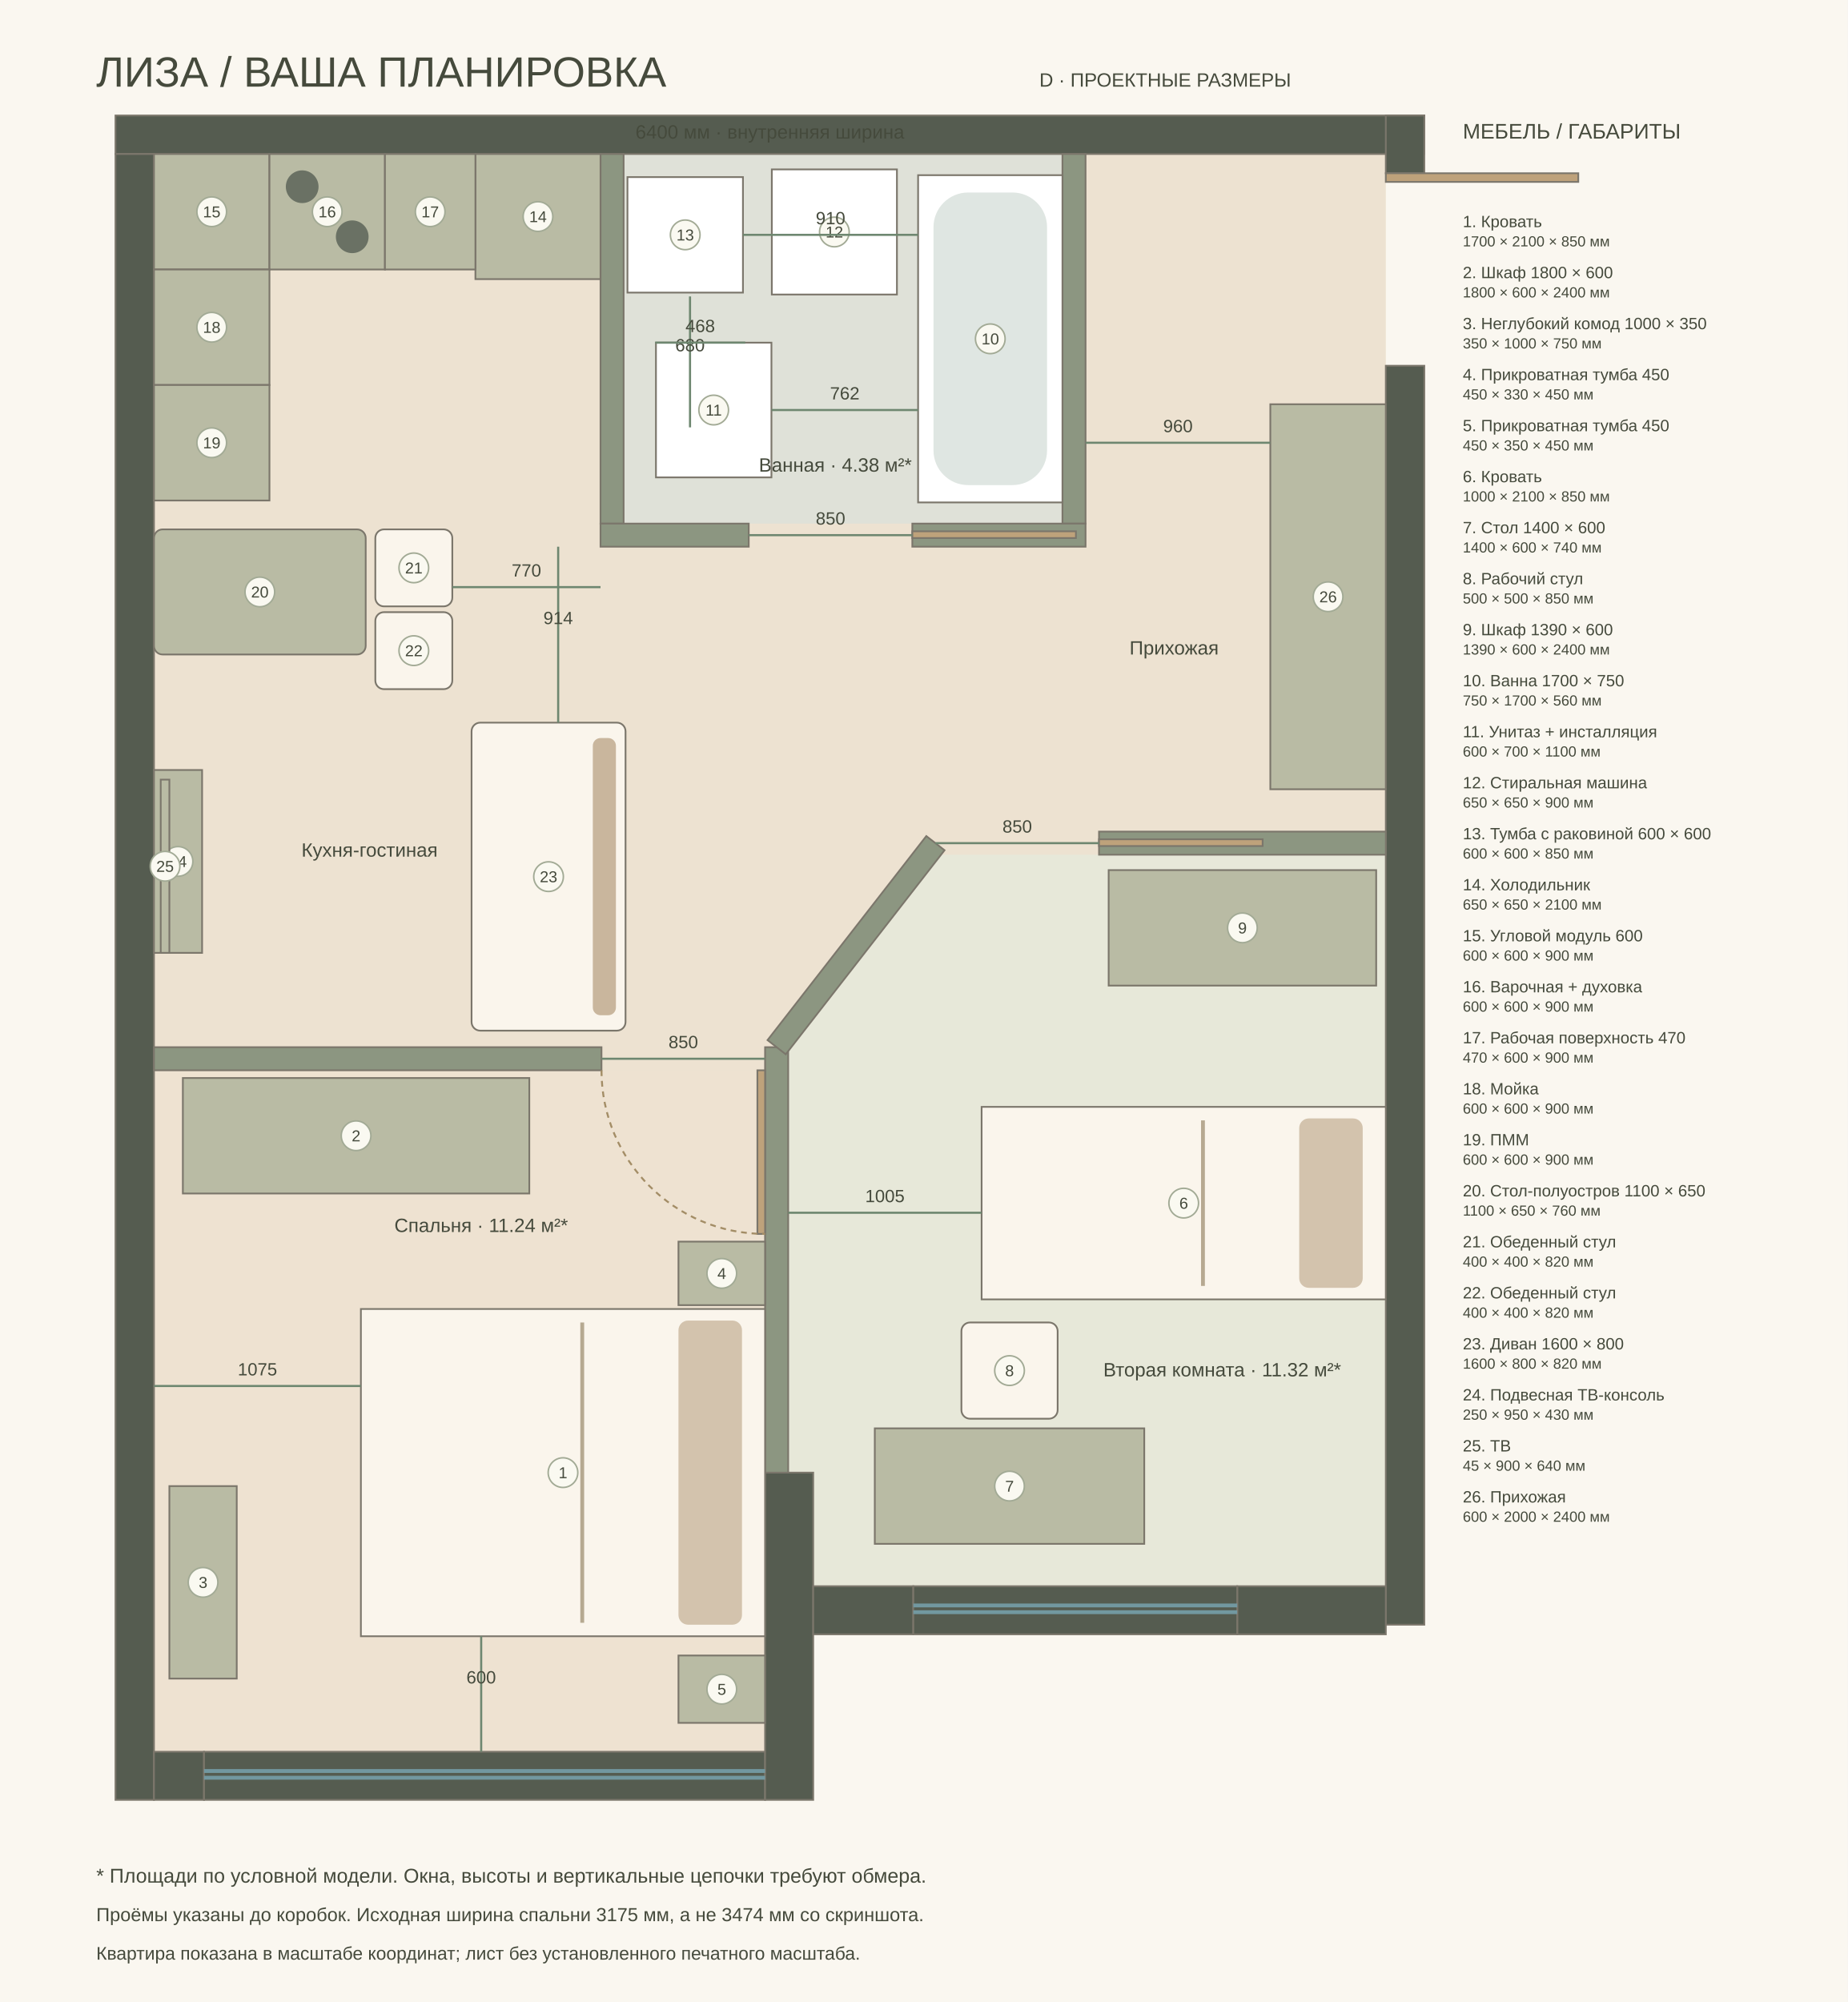
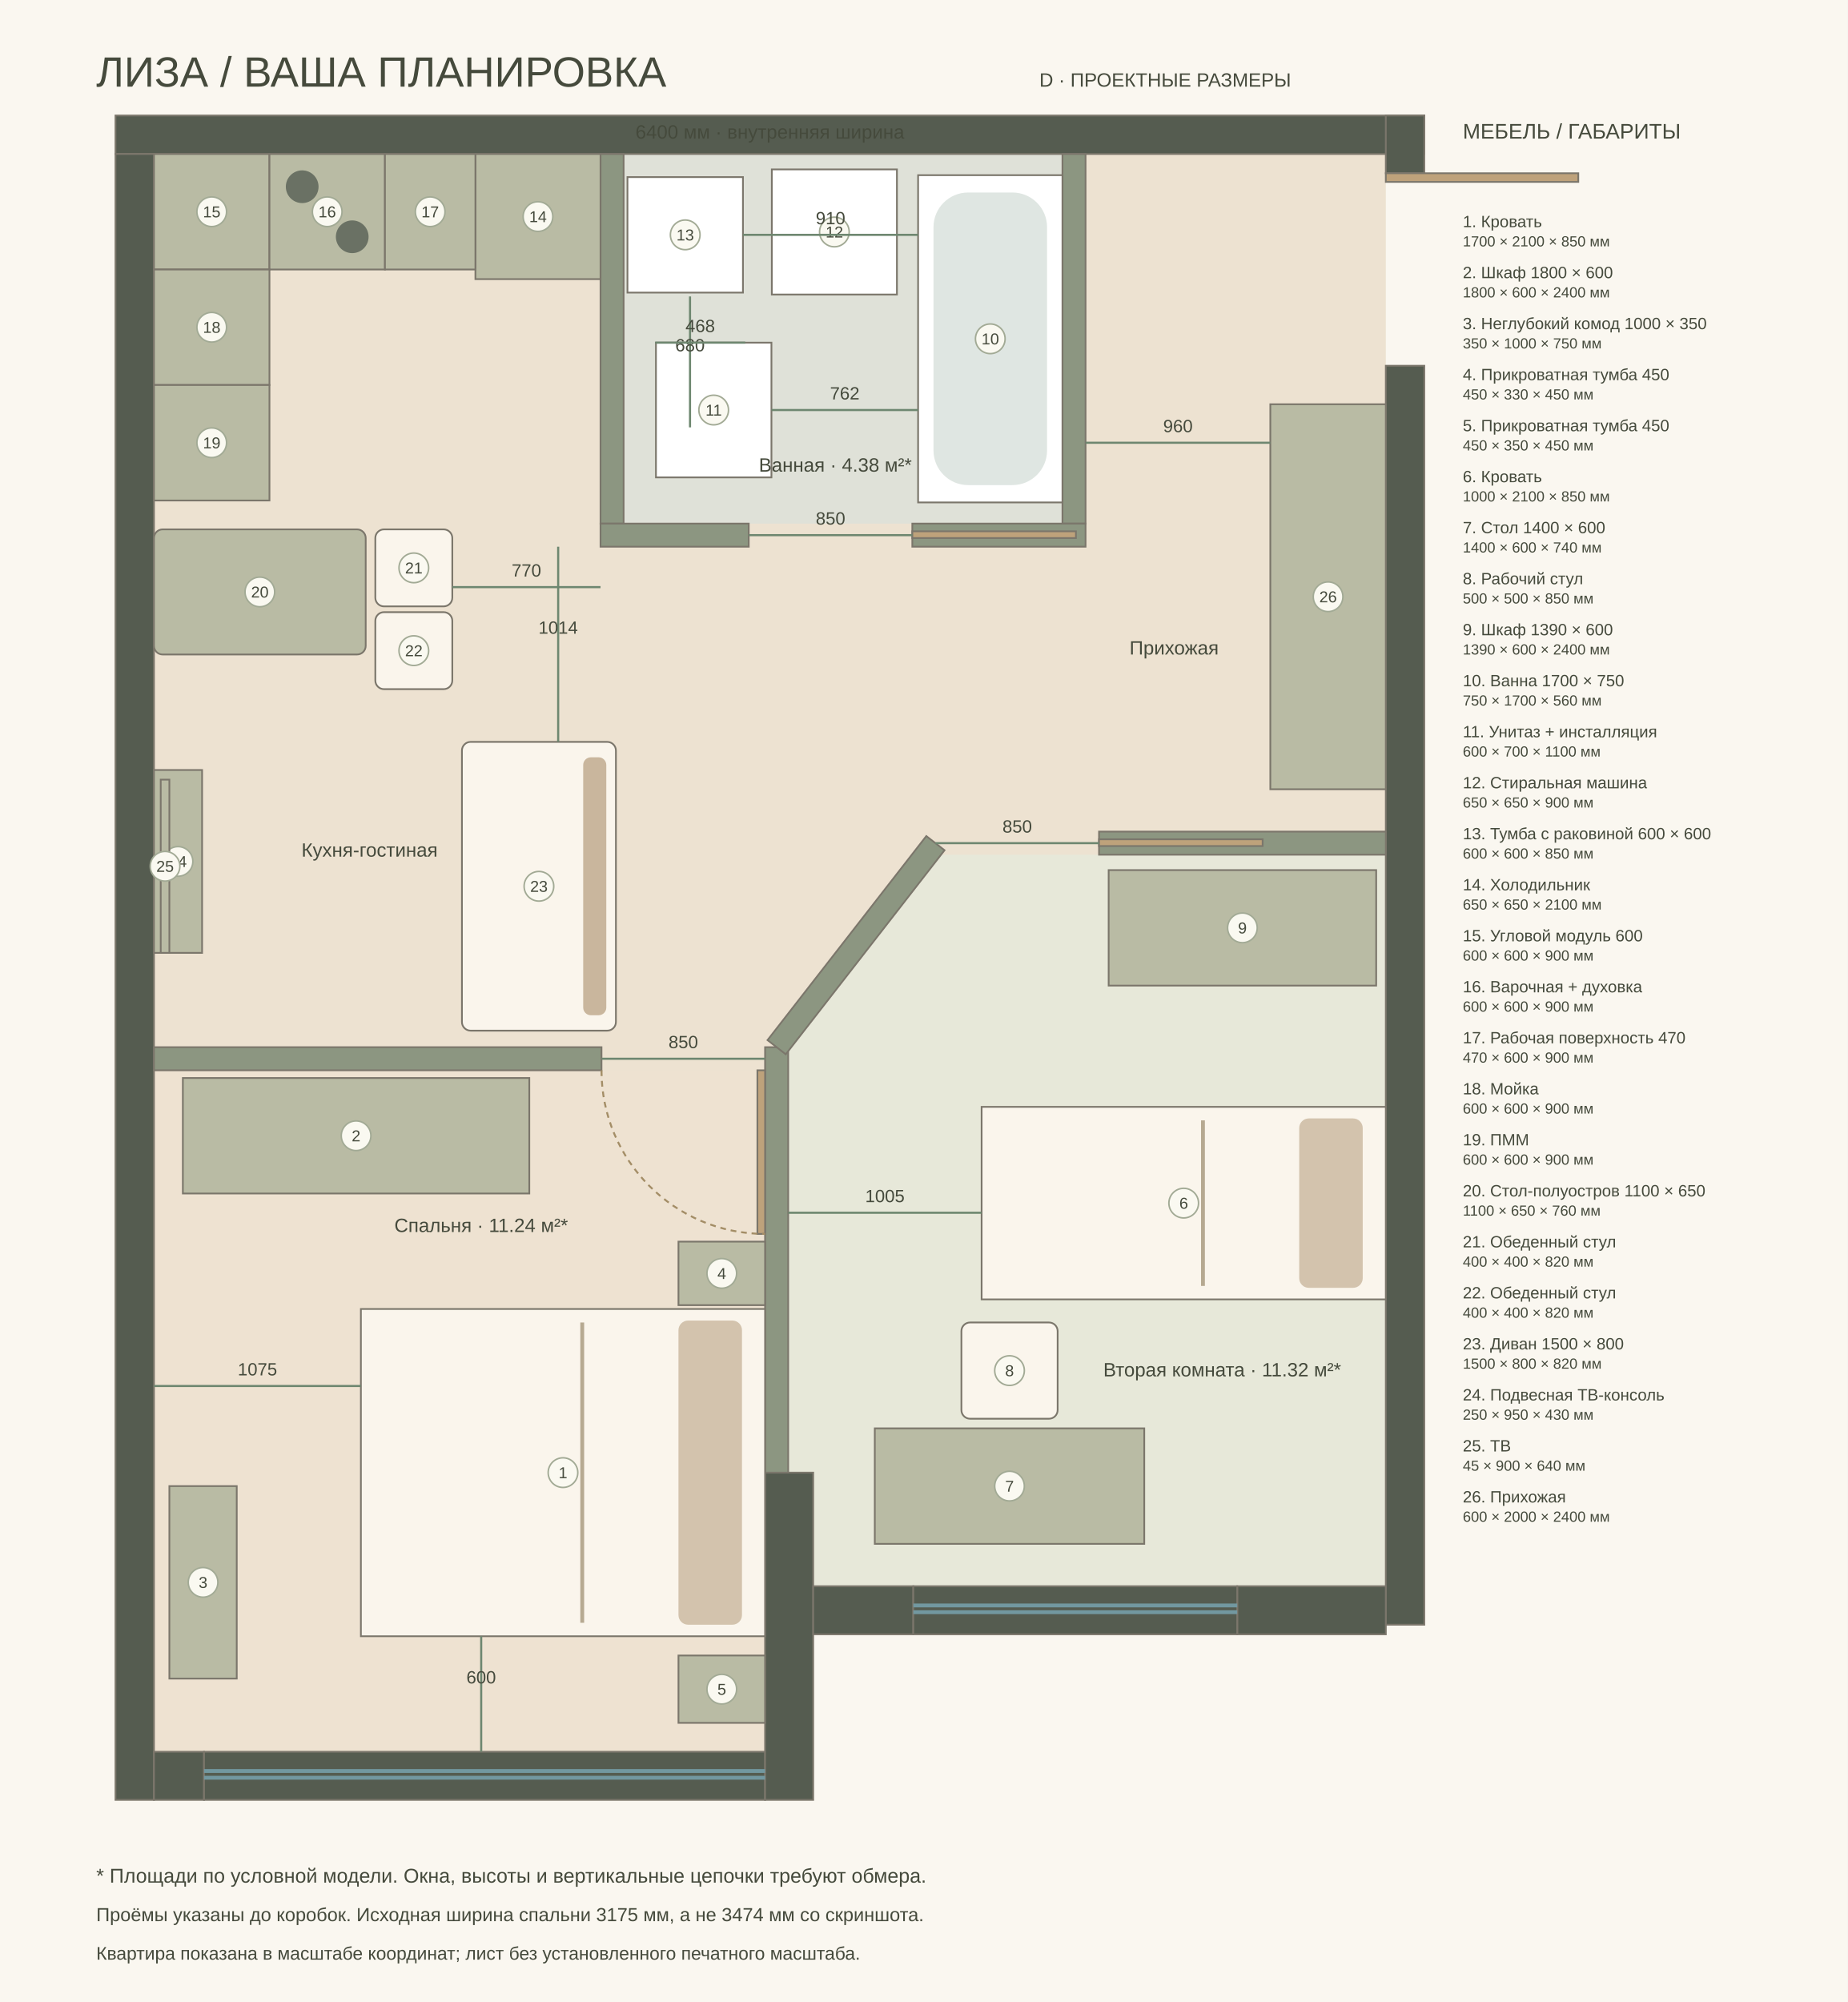
<svg xmlns="http://www.w3.org/2000/svg" width="1440" height="1560" viewBox="-800 -800 9600 10400">
  <style>text{font-family:Arial,sans-serif;fill:#454a3c}</style>
  <rect x="-800" y="-800" width="9600" height="10400" fill="#faf7f0" />
  <text x="-300" y="-350" font-size="220">ЛИЗА / ВАША ПЛАНИРОВКА</text>
  <text x="4600" y="-350" font-size="100">D · ПРОЕКТНЫЕ РАЗМЕРЫ</text>
  <path d="M0 0L6400 0L6400 7440L3425 7440L3425 6850L3175 6850L3175 8300L0 8300Z" fill="#ede2d1" />
  <polygon points="0,4760 3175,4760 3175,8300 0,8300" fill="#eee2d1" />
  <polygon points="3295,4660.597 4089.333,3640 6400,3640 6400,7440 3425,7440 3425,6850 3295,6850" fill="#e7e8d9" />
  <polygon points="2440,0 4720,0 4720,1920 2440,1920" fill="#dfe1d8" />
  <rect x="-200" y="-200" width="6800" height="200" fill="#555c50" stroke="#7b766b" stroke-width="9" />
  <rect x="-200" y="0" width="200" height="8550" fill="#555c50" stroke="#7b766b" stroke-width="9" />
  <rect x="6400" y="-200" width="200" height="300" fill="#555c50" stroke="#7b766b" stroke-width="9" />
  <rect x="6400" y="1100" width="200" height="6540" fill="#555c50" stroke="#7b766b" stroke-width="9" />
  <rect x="0" y="8300" width="260" height="250" fill="#555c50" stroke="#7b766b" stroke-width="9" />
  <rect x="260" y="8300" width="2915" height="250" fill="#555c50" stroke="#7b766b" stroke-width="9" />
  <rect x="3175" y="6850" width="250" height="1700" fill="#555c50" stroke="#7b766b" stroke-width="9" />
  <rect x="3425" y="7440" width="520" height="250" fill="#555c50" stroke="#7b766b" stroke-width="9" />
  <rect x="5628" y="7440" width="772" height="250" fill="#555c50" stroke="#7b766b" stroke-width="9" />
  <rect x="3945" y="7440" width="1683" height="250" fill="#555c50" stroke="#7b766b" stroke-width="9" />
  <rect x="2320" y="0" width="120" height="1920" fill="#8c9681" stroke="#7b766b" stroke-width="9" />
  <rect x="4720" y="0" width="120" height="1920" fill="#8c9681" stroke="#7b766b" stroke-width="9" />
  <rect x="2320" y="1920" width="770" height="120" fill="#8c9681" stroke="#7b766b" stroke-width="9" />
  <rect x="3940" y="1920" width="900" height="120" fill="#8c9681" stroke="#7b766b" stroke-width="9" />
  <rect x="0" y="4640" width="2325" height="120" fill="#8c9681" stroke="#7b766b" stroke-width="9" />
  <rect x="3175" y="4640" width="120" height="2210" fill="#8c9681" stroke="#7b766b" stroke-width="9" />
  <rect x="4910" y="3520" width="1490" height="120" fill="#8c9681" stroke="#7b766b" stroke-width="9" />
  <rect x="2975.893" y="4050" width="1343.214" height="120" fill="#8c9681" stroke="#7b766b" stroke-width="9" transform="rotate(-52.10631 3647.5 4110)" />
  <path d="M260 8400h2915m-2915 35h2915" fill="none" stroke="#7298a0" stroke-width="20" />
  <path d="M3945 7540h1683m-1683 35h1683" fill="none" stroke="#7298a0" stroke-width="20" />
  <rect x="1275" y="5800" width="1700" height="2100" fill="#faf5ec" stroke="#7b766b" stroke-width="9" transform="rotate(90 2125 6850)" />
  <g transform="rotate(90 2125 6850)">
    <rect x="1335" y="5920" width="1580" height="330" rx="50" fill="#d3c3ad" />
    <path d="M1345 6750h1560" stroke="#b6a991" stroke-width="20" />
  </g>
  <circle cx="2125" cy="6850" r="77" fill="#faf9f1" stroke="#a2aa95" stroke-width="8" />
  <text x="2125" y="6879" font-size="82" text-anchor="middle">1</text>
  <rect x="150" y="4800" width="1800" height="600" fill="#b9bba4" stroke="#7b766b" stroke-width="9" />
  <circle cx="1050" cy="5100" r="77" fill="#faf9f1" stroke="#a2aa95" stroke-width="8" />
  <text x="1050" y="5129" font-size="82" text-anchor="middle">2</text>
  <rect x="80" y="6920" width="350" height="1000" fill="#b9bba4" stroke="#7b766b" stroke-width="9" />
  <circle cx="255" cy="7420" r="77" fill="#faf9f1" stroke="#a2aa95" stroke-width="8" />
  <text x="255" y="7449" font-size="82" text-anchor="middle">3</text>
  <rect x="2725" y="5650" width="450" height="330" fill="#b9bba4" stroke="#7b766b" stroke-width="9" />
  <circle cx="2950" cy="5815" r="77" fill="#faf9f1" stroke="#a2aa95" stroke-width="8" />
  <text x="2950" y="5844" font-size="82" text-anchor="middle">4</text>
  <rect x="2725" y="7800" width="450" height="350" fill="#b9bba4" stroke="#7b766b" stroke-width="9" />
  <circle cx="2950" cy="7975" r="77" fill="#faf9f1" stroke="#a2aa95" stroke-width="8" />
  <text x="2950" y="8004" font-size="82" text-anchor="middle">5</text>
  <rect x="4850" y="4400" width="1000" height="2100" fill="#faf5ec" stroke="#7b766b" stroke-width="9" transform="rotate(90 5350 5450)" />
  <g transform="rotate(90 5350 5450)">
    <rect x="4910" y="4520" width="880" height="330" rx="50" fill="#d3c3ad" />
    <path d="M4920 5350h860" stroke="#b6a991" stroke-width="20" />
  </g>
  <circle cx="5350" cy="5450" r="77" fill="#faf9f1" stroke="#a2aa95" stroke-width="8" />
  <text x="5350" y="5479" font-size="82" text-anchor="middle">6</text>
  <rect x="3745" y="6620" width="1400" height="600" fill="#b9bba4" stroke="#7b766b" stroke-width="9" />
  <circle cx="4445" cy="6920" r="77" fill="#faf9f1" stroke="#a2aa95" stroke-width="8" />
  <text x="4445" y="6949" font-size="82" text-anchor="middle">7</text>
  <rect x="4195" y="6070" width="500" height="500" fill="#faf5ec" stroke="#7b766b" stroke-width="9" rx="45" />
  <circle cx="4445" cy="6320" r="77" fill="#faf9f1" stroke="#a2aa95" stroke-width="8" />
  <text x="4445" y="6349" font-size="82" text-anchor="middle">8</text>
  <rect x="4960" y="3720" width="1390" height="600" fill="#b9bba4" stroke="#7b766b" stroke-width="9" />
  <circle cx="5655" cy="4020" r="77" fill="#faf9f1" stroke="#a2aa95" stroke-width="8" />
  <text x="5655" y="4049" font-size="82" text-anchor="middle">9</text>
  <rect x="3970" y="110" width="750" height="1700" fill="#fff" stroke="#7b766b" stroke-width="9" />
  <rect x="4050" y="200" width="590" height="1520" rx="180" fill="#dfe6e2" />
  <circle cx="4345" cy="960" r="77" fill="#faf9f1" stroke="#a2aa95" stroke-width="8" />
  <text x="4345" y="989" font-size="82" text-anchor="middle">10</text>
  <rect x="2608" y="980" width="600" height="700" fill="#fff" stroke="#7b766b" stroke-width="9" />
  <circle cx="2908" cy="1330" r="77" fill="#faf9f1" stroke="#a2aa95" stroke-width="8" />
  <text x="2908" y="1359" font-size="82" text-anchor="middle">11</text>
  <rect x="3210" y="80" width="650" height="650" fill="#fff" stroke="#7b766b" stroke-width="9" />
  <circle cx="3535" cy="405" r="77" fill="#faf9f1" stroke="#a2aa95" stroke-width="8" />
  <text x="3535" y="434" font-size="82" text-anchor="middle">12</text>
  <rect x="2460" y="120" width="600" height="600" fill="#fff" stroke="#7b766b" stroke-width="9" />
  <circle cx="2760" cy="420" r="77" fill="#faf9f1" stroke="#a2aa95" stroke-width="8" />
  <text x="2760" y="449" font-size="82" text-anchor="middle">13</text>
  <rect x="1670" y="0" width="650" height="650" fill="#b9bba4" stroke="#7b766b" stroke-width="9" />
  <circle cx="1995" cy="325" r="77" fill="#faf9f1" stroke="#a2aa95" stroke-width="8" />
  <text x="1995" y="354" font-size="82" text-anchor="middle">14</text>
  <rect x="0" y="0" width="600" height="600" fill="#b9bba4" stroke="#7b766b" stroke-width="9" />
  <circle cx="300" cy="300" r="77" fill="#faf9f1" stroke="#a2aa95" stroke-width="8" />
  <text x="300" y="329" font-size="82" text-anchor="middle">15</text>
  <rect x="600" y="0" width="600" height="600" fill="#b9bba4" stroke="#7b766b" stroke-width="9" />
  <circle cx="770" cy="170" r="85" fill="#6a7164" />
  <circle cx="1030" cy="430" r="85" fill="#6a7164" />
  <circle cx="900" cy="300" r="77" fill="#faf9f1" stroke="#a2aa95" stroke-width="8" />
  <text x="900" y="329" font-size="82" text-anchor="middle">16</text>
  <rect x="1200" y="0" width="470" height="600" fill="#b9bba4" stroke="#7b766b" stroke-width="9" />
  <circle cx="1435" cy="300" r="77" fill="#faf9f1" stroke="#a2aa95" stroke-width="8" />
  <text x="1435" y="329" font-size="82" text-anchor="middle">17</text>
  <rect x="0" y="600" width="600" height="600" fill="#b9bba4" stroke="#7b766b" stroke-width="9" />
  <circle cx="300" cy="900" r="77" fill="#faf9f1" stroke="#a2aa95" stroke-width="8" />
  <text x="300" y="929" font-size="82" text-anchor="middle">18</text>
  <rect x="0" y="1200" width="600" height="600" fill="#b9bba4" stroke="#7b766b" stroke-width="9" />
  <circle cx="300" cy="1500" r="77" fill="#faf9f1" stroke="#a2aa95" stroke-width="8" />
  <text x="300" y="1529" font-size="82" text-anchor="middle">19</text>
  <rect x="0" y="1950" width="1100" height="650" fill="#b9bba4" stroke="#7b766b" stroke-width="9" rx="45" />
  <circle cx="550" cy="2275" r="77" fill="#faf9f1" stroke="#a2aa95" stroke-width="8" />
  <text x="550" y="2304" font-size="82" text-anchor="middle">20</text>
  <rect x="1150" y="1950" width="400" height="400" fill="#faf5ec" stroke="#7b766b" stroke-width="9" rx="45" />
  <circle cx="1350" cy="2150" r="77" fill="#faf9f1" stroke="#a2aa95" stroke-width="8" />
  <text x="1350" y="2179" font-size="82" text-anchor="middle">21</text>
  <rect x="1150" y="2380" width="400" height="400" fill="#faf5ec" stroke="#7b766b" stroke-width="9" rx="45" />
  <circle cx="1350" cy="2580" r="77" fill="#faf9f1" stroke="#a2aa95" stroke-width="8" />
  <text x="1350" y="2609" font-size="82" text-anchor="middle">22</text>
-   <rect x="1250" y="3354" width="1600" height="800" fill="#faf5ec" stroke="#7b766b" stroke-width="9" transform="rotate(270 2050 3754)" rx="45" />
-   <g transform="rotate(270 2050 3754)">
-     <rect x="1330" y="3984" width="1440" height="120" rx="40" fill="#c9b69d" />
-   </g>
-   <circle cx="2050" cy="3754" r="77" fill="#faf9f1" stroke="#a2aa95" stroke-width="8" />
-   <text x="2050" y="3783" font-size="82" text-anchor="middle">23</text>
+   <rect x="1250" y="3404" width="1500" height="800" fill="#faf5ec" stroke="#7b766b" stroke-width="9" transform="rotate(270 2000 3804)" rx="45" />
+   <g transform="rotate(270 2000 3804)">
+     <rect x="1330" y="4034" width="1340" height="120" rx="40" fill="#c9b69d" />
+   </g>
+   <circle cx="2000" cy="3804" r="77" fill="#faf9f1" stroke="#a2aa95" stroke-width="8" />
+   <text x="2000" y="3833" font-size="82" text-anchor="middle">23</text>
  <rect x="0" y="3200" width="250" height="950" fill="#b9bba4" stroke="#7b766b" stroke-width="9" />
  <circle cx="125" cy="3675" r="77" fill="#faf9f1" stroke="#a2aa95" stroke-width="8" />
  <text x="125" y="3704" font-size="82" text-anchor="middle">24</text>
  <rect x="35" y="3250" width="45" height="900" fill="#b9bba4" stroke="#7b766b" stroke-width="9" />
  <circle cx="57.5" cy="3700" r="77" fill="#faf9f1" stroke="#a2aa95" stroke-width="8" />
  <text x="57.5" y="3729" font-size="82" text-anchor="middle">25</text>
  <rect x="5800" y="1300" width="600" height="2000" fill="#b9bba4" stroke="#7b766b" stroke-width="9" />
  <circle cx="6100" cy="2300" r="77" fill="#faf9f1" stroke="#a2aa95" stroke-width="8" />
  <text x="6100" y="2329" font-size="82" text-anchor="middle">26</text>
  <rect x="6400" y="100" width="1000" height="45" fill="#bea27b" stroke="#7b766b" stroke-width="9" />
  <rect x="3135" y="4760" width="40" height="850" fill="#bea27b" stroke="#7b766b" stroke-width="9" />
  <path d="M2325 4760A850 850 0 0 0 3175 5610" stroke="#a38d66" stroke-dasharray="30 25" stroke-width="10" fill="none" />
  <rect x="4910" y="3560" width="850" height="35" fill="#bea27b" stroke="#7b766b" stroke-width="9" />
  <rect x="3940" y="1960" width="850" height="35" fill="#bea27b" stroke="#7b766b" stroke-width="9" />
  <g>
    <text x="1700" y="5600" font-size="100" text-anchor="middle" fill="#343d31">Спальня · 11.24 м²*</text>
  </g>
  <g>
    <text x="5550" y="6350" font-size="100" text-anchor="middle" fill="#343d31">Вторая комната · 11.32 м²*</text>
  </g>
  <g>
    <text x="3540" y="1650" font-size="100" text-anchor="middle" fill="#343d31">Ванная · 4.38 м²*</text>
  </g>
  <g>
    <text x="1120" y="3650" font-size="100" text-anchor="middle" fill="#343d31">Кухня-гостиная</text>
  </g>
  <g>
    <text x="5300" y="2600" font-size="100" text-anchor="middle" fill="#343d31">Прихожая</text>
  </g>
  <path d="M4840 1500L5800 1500" stroke="#6e8770" stroke-width="11" />
  <text x="5320" y="1445" font-size="92" text-anchor="middle" fill="#395a3c">960</text>
  <path d="M2325 4700L3175 4700" stroke="#6e8770" stroke-width="11" />
  <text x="2750" y="4645" font-size="92" text-anchor="middle" fill="#395a3c">850</text>
  <path d="M4060 3580L4910 3580" stroke="#6e8770" stroke-width="11" />
  <text x="4485" y="3525" font-size="92" text-anchor="middle" fill="#395a3c">850</text>
  <path d="M3090 1980L3940 1980" stroke="#6e8770" stroke-width="11" />
  <text x="3515" y="1925" font-size="92" text-anchor="middle" fill="#395a3c">850</text>
  <path d="M0 6400L1075 6400" stroke="#6e8770" stroke-width="11" />
  <text x="537.5" y="6345" font-size="92" text-anchor="middle" fill="#395a3c">1075</text>
  <path d="M1700 7700L1700 8300" stroke="#6e8770" stroke-width="11" />
  <text x="1700" y="7945" font-size="92" text-anchor="middle" fill="#395a3c">600</text>
  <path d="M3295 5500L4300 5500" stroke="#6e8770" stroke-width="11" />
  <text x="3797.5" y="5445" font-size="92" text-anchor="middle" fill="#395a3c">1005</text>
  <path d="M2785 740L2785 1420" stroke="#6e8770" stroke-width="11" />
  <text x="2785" y="1025" font-size="92" text-anchor="middle" fill="#395a3c">680</text>
-   <path d="M2100 2040L2100 2954" stroke="#6e8770" stroke-width="11" />
-   <text x="2100" y="2442" font-size="92" text-anchor="middle" fill="#395a3c">914</text>
+   <path d="M2100 2040L2100 3054" stroke="#6e8770" stroke-width="11" />
+   <text x="2100" y="2492" font-size="92" text-anchor="middle" fill="#395a3c">1014</text>
  <path d="M3208 1330L3970 1330" stroke="#6e8770" stroke-width="11" />
  <text x="3589" y="1275" font-size="92" text-anchor="middle" fill="#395a3c">762</text>
  <path d="M3060 420L3970 420" stroke="#6e8770" stroke-width="11" />
  <text x="3515" y="365" font-size="92" text-anchor="middle" fill="#395a3c">910</text>
  <path d="M2604 980L3072 980" stroke="#6e8770" stroke-width="11" />
  <text x="2838" y="925" font-size="92" text-anchor="middle" fill="#395a3c">468</text>
  <path d="M1550 2250L2320 2250" stroke="#6e8770" stroke-width="11" />
  <text x="1935" y="2195" font-size="92" text-anchor="middle" fill="#395a3c">770</text>
  <text x="3200" y="-80" font-size="100" text-anchor="middle">6400 мм · внутренняя ширина</text>
  <text x="6800" y="-80" font-size="110">МЕБЕЛЬ / ГАБАРИТЫ</text>
  <text x="6800" y="380" font-size="85">1. Кровать</text>
  <text x="6800" y="480" font-size="76">1700 × 2100 × 850 мм</text>
  <text x="6800" y="645" font-size="85">2. Шкаф 1800 × 600</text>
  <text x="6800" y="745" font-size="76">1800 × 600 × 2400 мм</text>
  <text x="6800" y="910" font-size="85">3. Неглубокий комод 1000 × 350</text>
  <text x="6800" y="1010" font-size="76">350 × 1000 × 750 мм</text>
  <text x="6800" y="1175" font-size="85">4. Прикроватная тумба 450</text>
  <text x="6800" y="1275" font-size="76">450 × 330 × 450 мм</text>
  <text x="6800" y="1440" font-size="85">5. Прикроватная тумба 450</text>
  <text x="6800" y="1540" font-size="76">450 × 350 × 450 мм</text>
  <text x="6800" y="1705" font-size="85">6. Кровать</text>
  <text x="6800" y="1805" font-size="76">1000 × 2100 × 850 мм</text>
  <text x="6800" y="1970" font-size="85">7. Стол 1400 × 600</text>
  <text x="6800" y="2070" font-size="76">1400 × 600 × 740 мм</text>
  <text x="6800" y="2235" font-size="85">8. Рабочий стул</text>
  <text x="6800" y="2335" font-size="76">500 × 500 × 850 мм</text>
  <text x="6800" y="2500" font-size="85">9. Шкаф 1390 × 600</text>
  <text x="6800" y="2600" font-size="76">1390 × 600 × 2400 мм</text>
  <text x="6800" y="2765" font-size="85">10. Ванна 1700 × 750</text>
  <text x="6800" y="2865" font-size="76">750 × 1700 × 560 мм</text>
  <text x="6800" y="3030" font-size="85">11. Унитаз + инсталляция</text>
  <text x="6800" y="3130" font-size="76">600 × 700 × 1100 мм</text>
  <text x="6800" y="3295" font-size="85">12. Стиральная машина</text>
  <text x="6800" y="3395" font-size="76">650 × 650 × 900 мм</text>
  <text x="6800" y="3560" font-size="85">13. Тумба с раковиной 600 × 600</text>
  <text x="6800" y="3660" font-size="76">600 × 600 × 850 мм</text>
  <text x="6800" y="3825" font-size="85">14. Холодильник</text>
  <text x="6800" y="3925" font-size="76">650 × 650 × 2100 мм</text>
  <text x="6800" y="4090" font-size="85">15. Угловой модуль 600</text>
  <text x="6800" y="4190" font-size="76">600 × 600 × 900 мм</text>
  <text x="6800" y="4355" font-size="85">16. Варочная + духовка</text>
  <text x="6800" y="4455" font-size="76">600 × 600 × 900 мм</text>
  <text x="6800" y="4620" font-size="85">17. Рабочая поверхность 470</text>
  <text x="6800" y="4720" font-size="76">470 × 600 × 900 мм</text>
  <text x="6800" y="4885" font-size="85">18. Мойка</text>
  <text x="6800" y="4985" font-size="76">600 × 600 × 900 мм</text>
  <text x="6800" y="5150" font-size="85">19. ПММ</text>
  <text x="6800" y="5250" font-size="76">600 × 600 × 900 мм</text>
  <text x="6800" y="5415" font-size="85">20. Стол-полуостров 1100 × 650</text>
  <text x="6800" y="5515" font-size="76">1100 × 650 × 760 мм</text>
  <text x="6800" y="5680" font-size="85">21. Обеденный стул</text>
  <text x="6800" y="5780" font-size="76">400 × 400 × 820 мм</text>
  <text x="6800" y="5945" font-size="85">22. Обеденный стул</text>
  <text x="6800" y="6045" font-size="76">400 × 400 × 820 мм</text>
-   <text x="6800" y="6210" font-size="85">23. Диван 1600 × 800</text>
-   <text x="6800" y="6310" font-size="76">1600 × 800 × 820 мм</text>
+   <text x="6800" y="6210" font-size="85">23. Диван 1500 × 800</text>
+   <text x="6800" y="6310" font-size="76">1500 × 800 × 820 мм</text>
  <text x="6800" y="6475" font-size="85">24. Подвесная ТВ-консоль</text>
  <text x="6800" y="6575" font-size="76">250 × 950 × 430 мм</text>
  <text x="6800" y="6740" font-size="85">25. ТВ</text>
  <text x="6800" y="6840" font-size="76">45 × 900 × 640 мм</text>
  <text x="6800" y="7005" font-size="85">26. Прихожая</text>
  <text x="6800" y="7105" font-size="76">600 × 2000 × 2400 мм</text>
  <text x="-300" y="8980" font-size="104">* Площади по условной модели. Окна, высоты и вертикальные цепочки требуют обмера.</text>
  <text x="-300" y="9180" font-size="98">Проёмы указаны до коробок. Исходная ширина спальни 3175 мм, а не 3474 мм со скриншота.</text>
  <text x="-300" y="9380" font-size="95">Квартира показана в масштабе координат; лист без установленного печатного масштаба.</text>
</svg>
